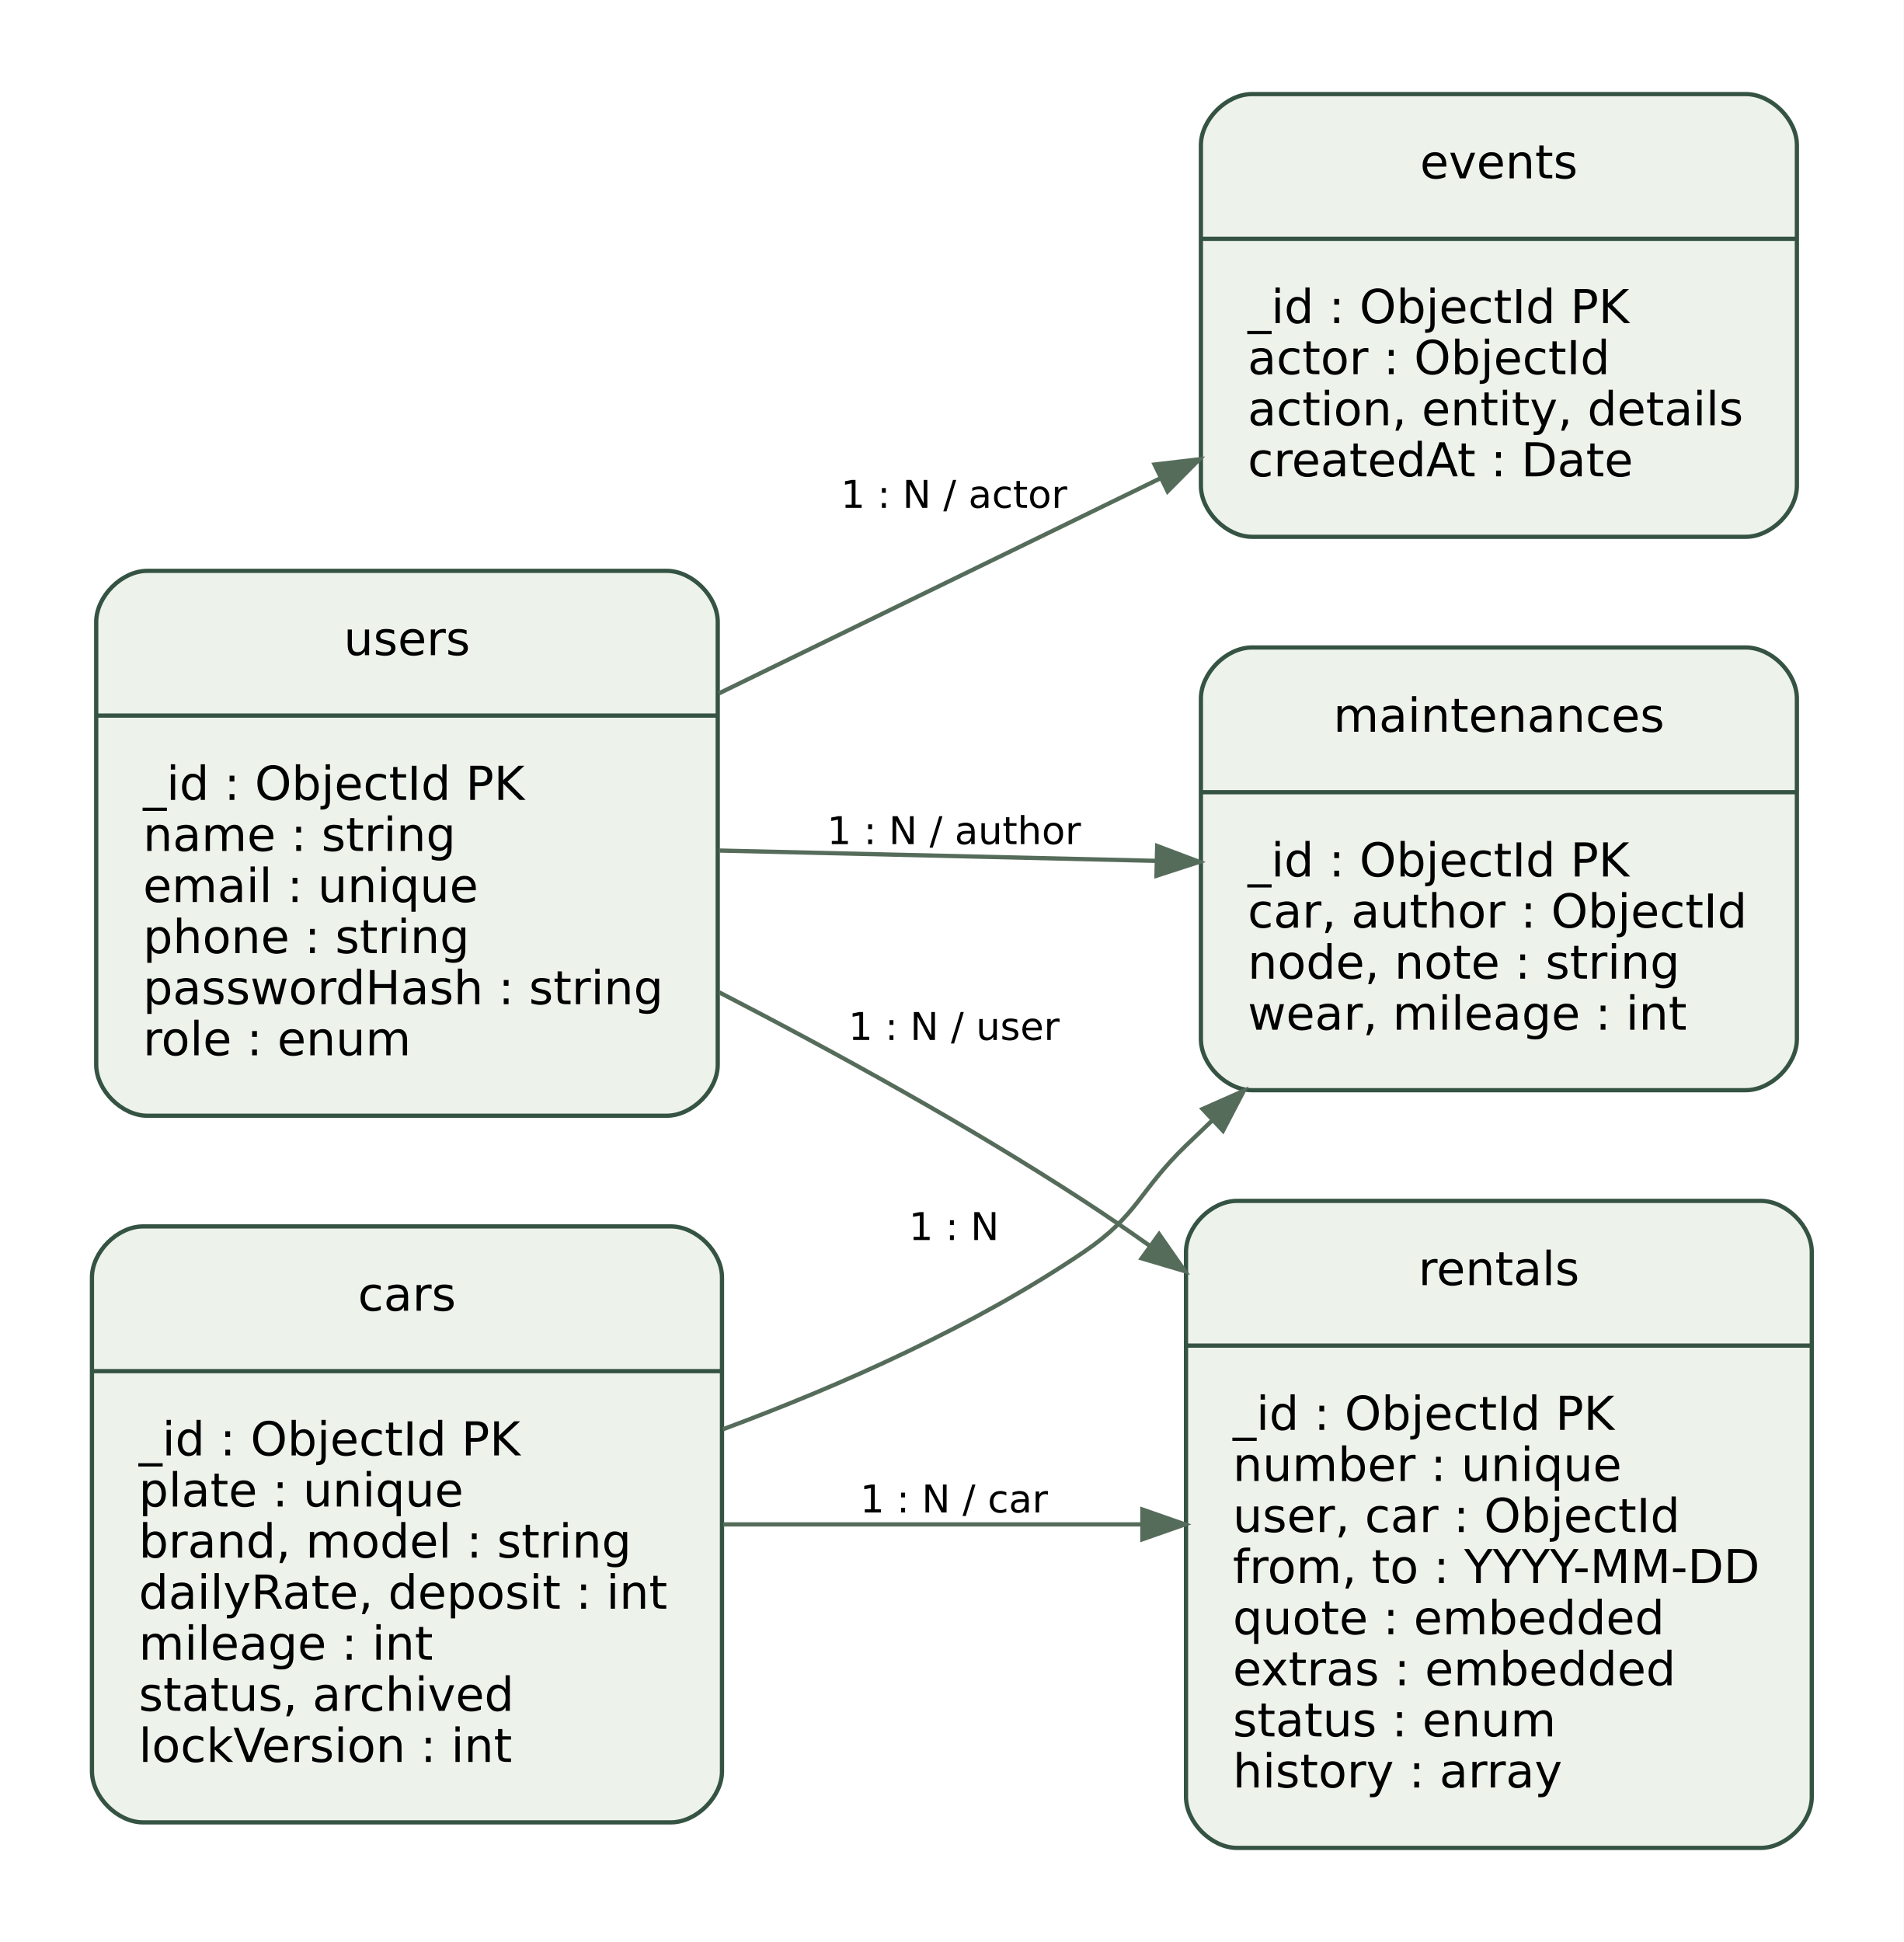
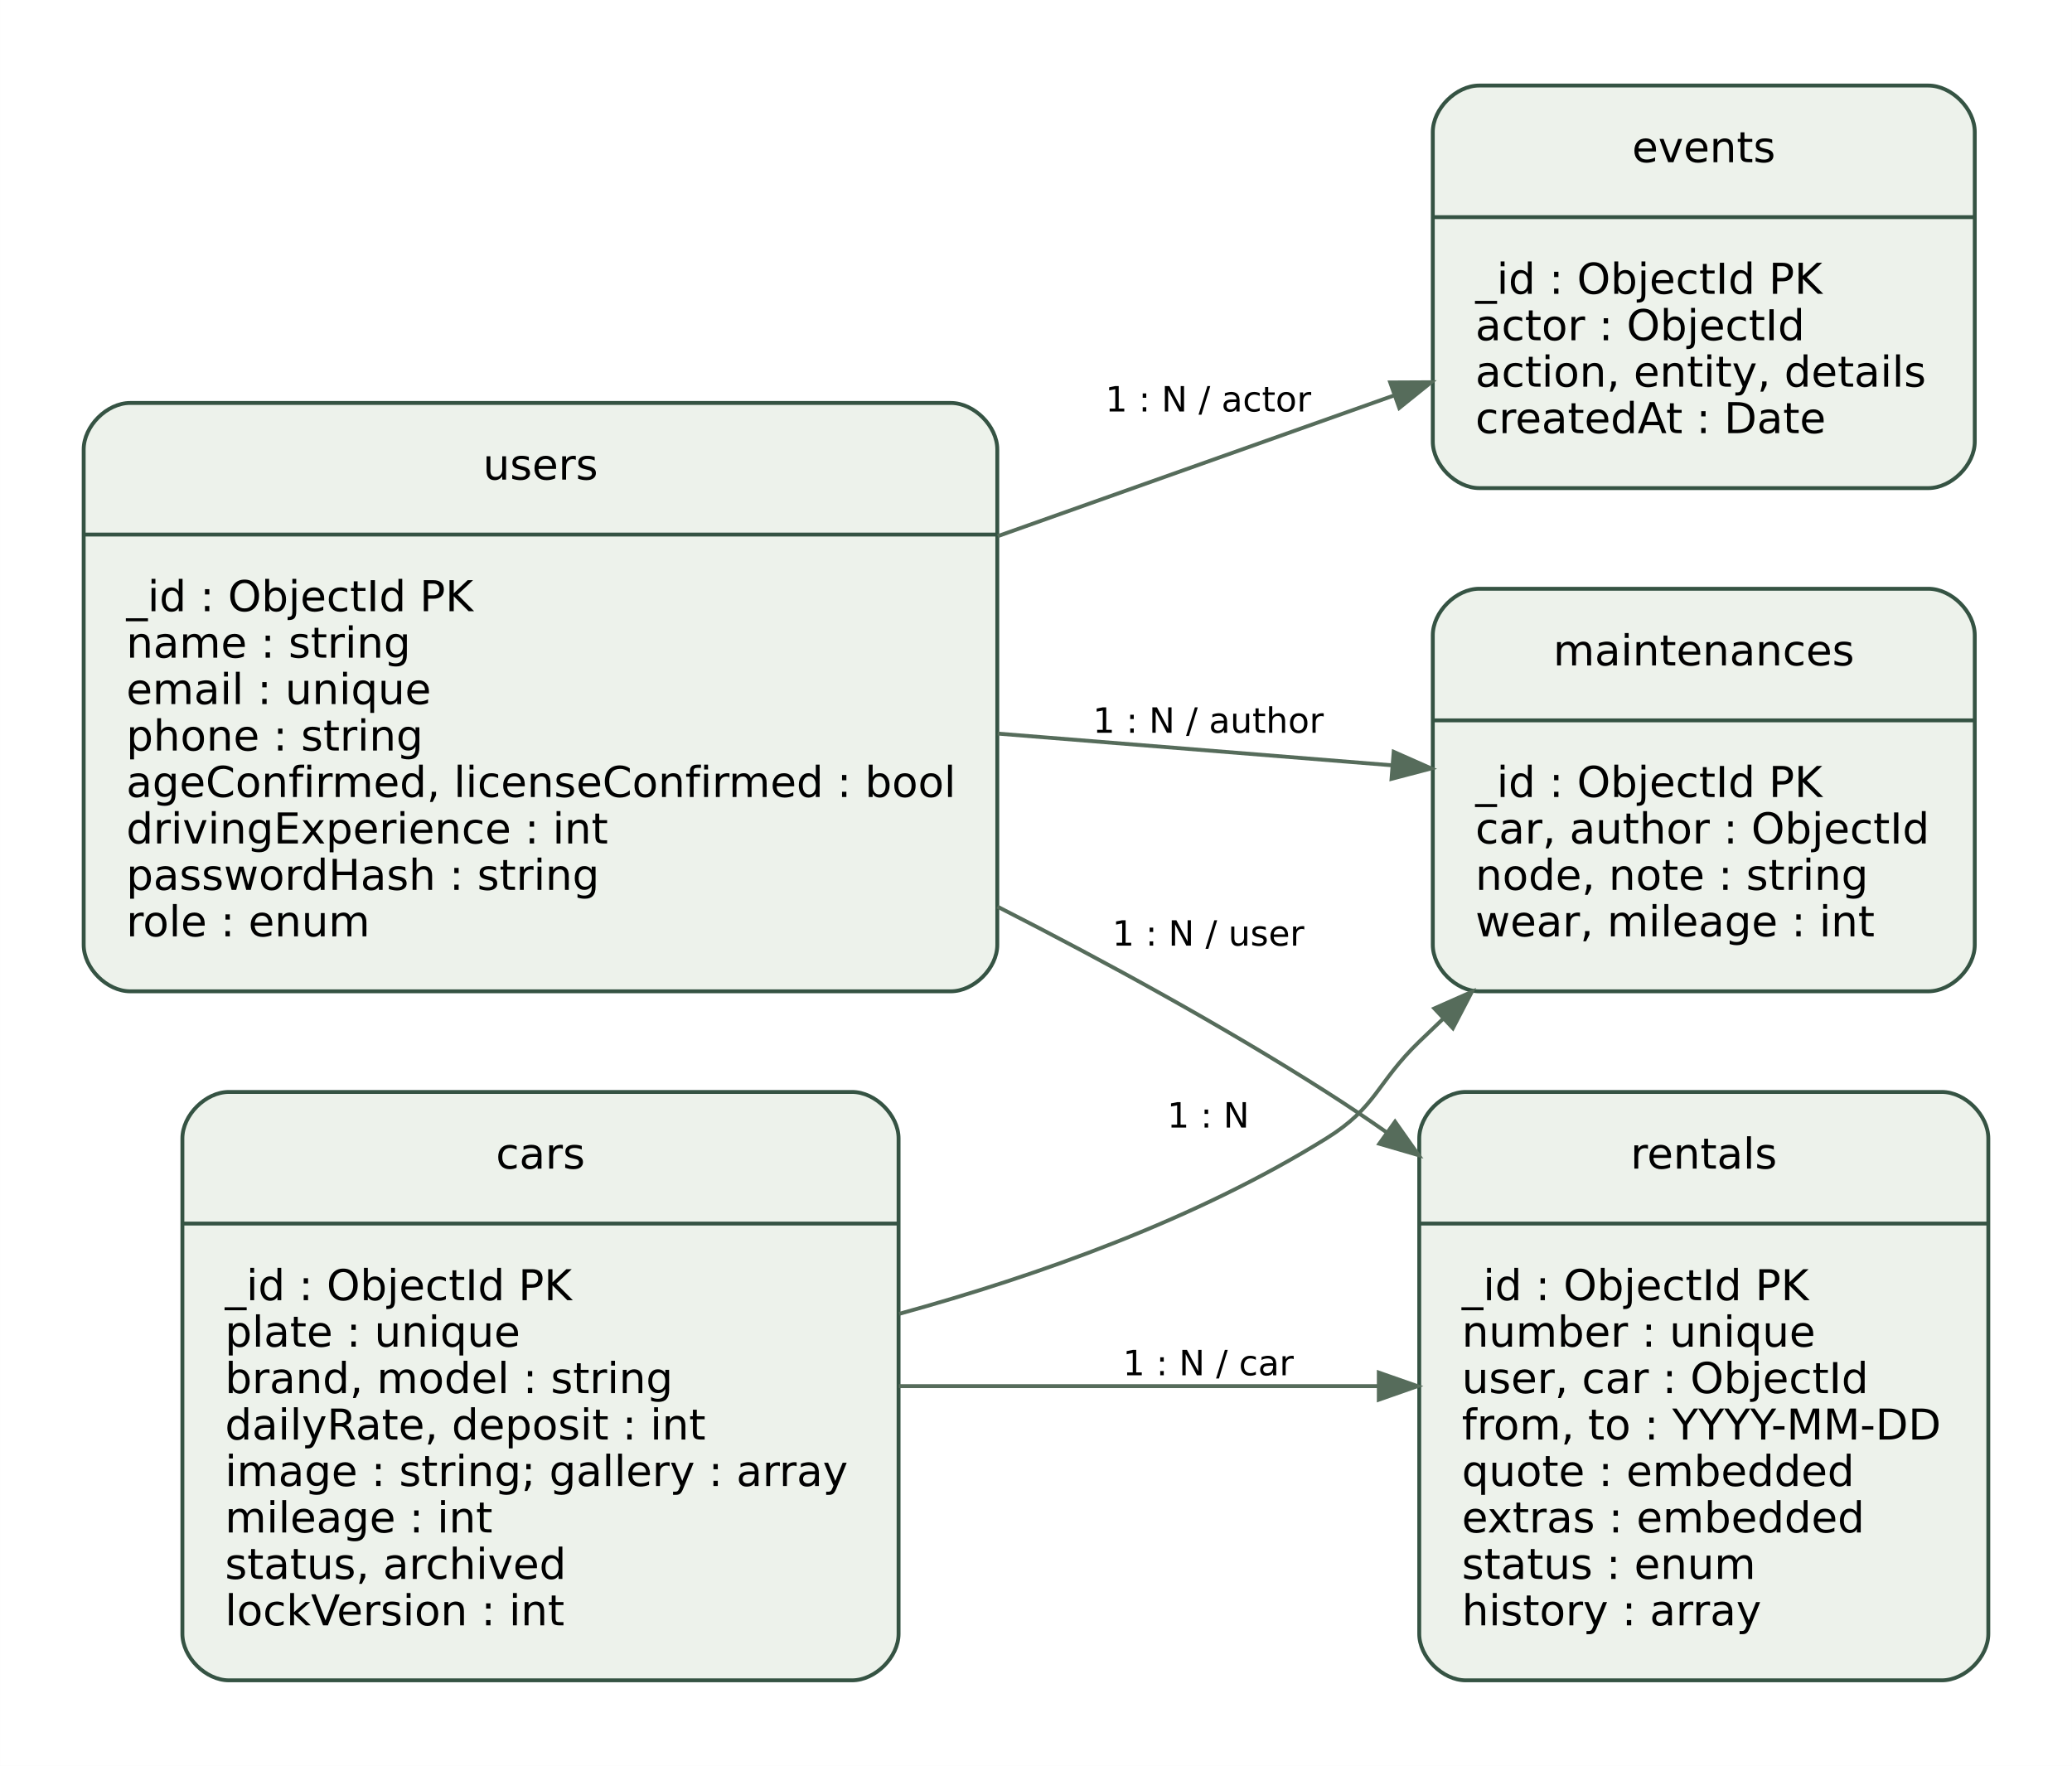
- <svg xmlns="http://www.w3.org/2000/svg" width="447pt" height="456pt" viewBox="0.00 0.00 447.20 456.20">
+ <svg xmlns="http://www.w3.org/2000/svg" width="535pt" height="456pt" viewBox="0.00 0.00 535.20 456.20">
  <g id="graph0" class="graph" transform="scale(1 1) rotate(0) translate(21.6 434.6)">
-     <polygon fill="white" stroke="transparent" points="-21.6,21.6 -21.6,-434.6 425.6,-434.6 425.6,21.6 -21.6,21.6" />
+     <polygon fill="white" stroke="transparent" points="-21.6,21.6 -21.6,-434.6 513.6,-434.6 513.6,21.6 -21.6,21.6" />
    <g id="node1" class="node">
-       <path fill="#edf2eb" stroke="#355343" d="M13,-172.5C13,-172.5 135,-172.5 135,-172.5 141,-172.5 147,-178.5 147,-184.5 147,-184.5 147,-288.5 147,-288.5 147,-294.5 141,-300.5 135,-300.5 135,-300.5 13,-300.5 13,-300.5 7,-300.5 1,-294.5 1,-288.5 1,-288.5 1,-184.5 1,-184.5 1,-178.5 7,-172.5 13,-172.5" />
-       <text text-anchor="middle" x="74" y="-280.7" font-family="DejaVu Sans" font-size="11.00">users</text>
-       <polyline fill="none" stroke="#355343" points="1,-266.5 147,-266.5 " />
-       <text text-anchor="start" x="12" y="-246.7" font-family="DejaVu Sans" font-size="11.00">_id : ObjectId PK</text>
-       <text text-anchor="start" x="12" y="-234.7" font-family="DejaVu Sans" font-size="11.00">name : string</text>
-       <text text-anchor="start" x="12" y="-222.7" font-family="DejaVu Sans" font-size="11.00">email : unique</text>
-       <text text-anchor="start" x="12" y="-210.7" font-family="DejaVu Sans" font-size="11.00">phone : string</text>
-       <text text-anchor="start" x="12" y="-198.7" font-family="DejaVu Sans" font-size="11.00">passwordHash : string</text>
-       <text text-anchor="start" x="12" y="-186.7" font-family="DejaVu Sans" font-size="11.00">role : enum</text>
+       <path fill="#edf2eb" stroke="#355343" d="M12,-178.5C12,-178.5 224,-178.5 224,-178.5 230,-178.5 236,-184.5 236,-190.5 236,-190.5 236,-318.5 236,-318.5 236,-324.5 230,-330.5 224,-330.5 224,-330.5 12,-330.5 12,-330.5 6,-330.5 0,-324.5 0,-318.5 0,-318.5 0,-190.5 0,-190.5 0,-184.5 6,-178.5 12,-178.5" />
+       <text text-anchor="middle" x="118" y="-310.7" font-family="DejaVu Sans" font-size="11.00">users</text>
+       <polyline fill="none" stroke="#355343" points="0,-296.5 236,-296.5 " />
+       <text text-anchor="start" x="11" y="-276.7" font-family="DejaVu Sans" font-size="11.00">_id : ObjectId PK</text>
+       <text text-anchor="start" x="11" y="-264.7" font-family="DejaVu Sans" font-size="11.00">name : string</text>
+       <text text-anchor="start" x="11" y="-252.7" font-family="DejaVu Sans" font-size="11.00">email : unique</text>
+       <text text-anchor="start" x="11" y="-240.7" font-family="DejaVu Sans" font-size="11.00">phone : string</text>
+       <text text-anchor="start" x="11" y="-228.7" font-family="DejaVu Sans" font-size="11.00">ageConfirmed, licenseConfirmed : bool</text>
+       <text text-anchor="start" x="11" y="-216.7" font-family="DejaVu Sans" font-size="11.00">drivingExperience : int</text>
+       <text text-anchor="start" x="11" y="-204.7" font-family="DejaVu Sans" font-size="11.00">passwordHash : string</text>
+       <text text-anchor="start" x="11" y="-192.7" font-family="DejaVu Sans" font-size="11.00">role : enum</text>
    </g>
    <g id="node3" class="node">
-       <path fill="#edf2eb" stroke="#355343" d="M269,-0.5C269,-0.5 392,-0.5 392,-0.5 398,-0.5 404,-6.5 404,-12.5 404,-12.5 404,-140.5 404,-140.5 404,-146.5 398,-152.5 392,-152.5 392,-152.5 269,-152.5 269,-152.5 263,-152.5 257,-146.5 257,-140.5 257,-140.5 257,-12.5 257,-12.5 257,-6.5 263,-0.5 269,-0.5" />
-       <text text-anchor="middle" x="330.5" y="-132.7" font-family="DejaVu Sans" font-size="11.00">rentals</text>
-       <polyline fill="none" stroke="#355343" points="257,-118.5 404,-118.5 " />
-       <text text-anchor="start" x="268" y="-98.7" font-family="DejaVu Sans" font-size="11.00">_id : ObjectId PK</text>
-       <text text-anchor="start" x="268" y="-86.7" font-family="DejaVu Sans" font-size="11.00">number : unique</text>
-       <text text-anchor="start" x="268" y="-74.7" font-family="DejaVu Sans" font-size="11.00">user, car : ObjectId</text>
-       <text text-anchor="start" x="268" y="-62.7" font-family="DejaVu Sans" font-size="11.00">from, to : YYYY-MM-DD</text>
-       <text text-anchor="start" x="268" y="-50.7" font-family="DejaVu Sans" font-size="11.00">quote : embedded</text>
-       <text text-anchor="start" x="268" y="-38.7" font-family="DejaVu Sans" font-size="11.00">extras : embedded</text>
-       <text text-anchor="start" x="268" y="-26.7" font-family="DejaVu Sans" font-size="11.00">status : enum</text>
-       <text text-anchor="start" x="268" y="-14.7" font-family="DejaVu Sans" font-size="11.00">history : array</text>
+       <path fill="#edf2eb" stroke="#355343" d="M357,-0.5C357,-0.5 480,-0.5 480,-0.5 486,-0.5 492,-6.5 492,-12.5 492,-12.5 492,-140.5 492,-140.5 492,-146.5 486,-152.5 480,-152.5 480,-152.5 357,-152.5 357,-152.5 351,-152.5 345,-146.5 345,-140.5 345,-140.5 345,-12.5 345,-12.5 345,-6.5 351,-0.5 357,-0.5" />
+       <text text-anchor="middle" x="418.5" y="-132.7" font-family="DejaVu Sans" font-size="11.00">rentals</text>
+       <polyline fill="none" stroke="#355343" points="345,-118.5 492,-118.5 " />
+       <text text-anchor="start" x="356" y="-98.7" font-family="DejaVu Sans" font-size="11.00">_id : ObjectId PK</text>
+       <text text-anchor="start" x="356" y="-86.7" font-family="DejaVu Sans" font-size="11.00">number : unique</text>
+       <text text-anchor="start" x="356" y="-74.7" font-family="DejaVu Sans" font-size="11.00">user, car : ObjectId</text>
+       <text text-anchor="start" x="356" y="-62.7" font-family="DejaVu Sans" font-size="11.00">from, to : YYYY-MM-DD</text>
+       <text text-anchor="start" x="356" y="-50.7" font-family="DejaVu Sans" font-size="11.00">quote : embedded</text>
+       <text text-anchor="start" x="356" y="-38.7" font-family="DejaVu Sans" font-size="11.00">extras : embedded</text>
+       <text text-anchor="start" x="356" y="-26.7" font-family="DejaVu Sans" font-size="11.00">status : enum</text>
+       <text text-anchor="start" x="356" y="-14.7" font-family="DejaVu Sans" font-size="11.00">history : array</text>
    </g>
    <g id="edge1" class="edge">
-       <path fill="none" stroke="#566c5b" d="M147.34,-201.49C174.79,-187.32 205.94,-170.15 233,-152.5 238.16,-149.14 243.38,-145.56 248.59,-141.87" />
-       <polygon fill="#566c5b" stroke="#566c5b" points="250.68,-144.68 256.74,-135.99 246.58,-139 250.68,-144.68" />
-       <text text-anchor="middle" x="202.5" y="-190.3" font-family="DejaVu Sans" font-size="9.00">1 : N / user</text>
+       <path fill="none" stroke="#566c5b" d="M236.04,-200.38C264.46,-185.89 294.33,-169.5 321,-152.5 326.19,-149.19 331.44,-145.66 336.67,-142" />
+       <polygon fill="#566c5b" stroke="#566c5b" points="338.75,-144.82 344.85,-136.16 334.68,-139.12 338.75,-144.82" />
+       <text text-anchor="middle" x="290.5" y="-190.3" font-family="DejaVu Sans" font-size="9.00">1 : N / user</text>
    </g>
    <g id="node4" class="node">
-       <path fill="#edf2eb" stroke="#355343" d="M272.5,-178.5C272.5,-178.5 388.5,-178.5 388.5,-178.5 394.5,-178.5 400.5,-184.5 400.5,-190.5 400.5,-190.5 400.5,-270.5 400.5,-270.5 400.5,-276.5 394.5,-282.5 388.5,-282.5 388.5,-282.5 272.5,-282.5 272.5,-282.5 266.5,-282.5 260.5,-276.5 260.5,-270.5 260.5,-270.5 260.5,-190.5 260.5,-190.5 260.5,-184.5 266.5,-178.5 272.5,-178.5" />
-       <text text-anchor="middle" x="330.5" y="-262.7" font-family="DejaVu Sans" font-size="11.00">maintenances</text>
-       <polyline fill="none" stroke="#355343" points="260.5,-248.5 400.5,-248.5 " />
-       <text text-anchor="start" x="271.5" y="-228.7" font-family="DejaVu Sans" font-size="11.00">_id : ObjectId PK</text>
-       <text text-anchor="start" x="271.5" y="-216.7" font-family="DejaVu Sans" font-size="11.00">car, author : ObjectId</text>
-       <text text-anchor="start" x="271.5" y="-204.7" font-family="DejaVu Sans" font-size="11.00">node, note : string</text>
-       <text text-anchor="start" x="271.5" y="-192.7" font-family="DejaVu Sans" font-size="11.00">wear, mileage : int</text>
+       <path fill="#edf2eb" stroke="#355343" d="M360.5,-178.5C360.5,-178.5 476.5,-178.5 476.5,-178.5 482.5,-178.5 488.5,-184.5 488.5,-190.5 488.5,-190.5 488.5,-270.5 488.5,-270.5 488.5,-276.5 482.5,-282.5 476.5,-282.5 476.5,-282.5 360.5,-282.5 360.5,-282.5 354.5,-282.5 348.5,-276.5 348.5,-270.5 348.5,-270.5 348.5,-190.5 348.5,-190.5 348.5,-184.5 354.5,-178.5 360.5,-178.5" />
+       <text text-anchor="middle" x="418.5" y="-262.7" font-family="DejaVu Sans" font-size="11.00">maintenances</text>
+       <polyline fill="none" stroke="#355343" points="348.5,-248.5 488.5,-248.5 " />
+       <text text-anchor="start" x="359.5" y="-228.7" font-family="DejaVu Sans" font-size="11.00">_id : ObjectId PK</text>
+       <text text-anchor="start" x="359.5" y="-216.7" font-family="DejaVu Sans" font-size="11.00">car, author : ObjectId</text>
+       <text text-anchor="start" x="359.5" y="-204.7" font-family="DejaVu Sans" font-size="11.00">node, note : string</text>
+       <text text-anchor="start" x="359.5" y="-192.7" font-family="DejaVu Sans" font-size="11.00">wear, mileage : int</text>
    </g>
    <g id="edge4" class="edge">
-       <path fill="none" stroke="#566c5b" d="M147.25,-234.8C179.34,-234.04 217.22,-233.15 250.11,-232.37" />
-       <polygon fill="#566c5b" stroke="#566c5b" points="250.23,-235.87 260.14,-232.14 250.06,-228.87 250.23,-235.87" />
-       <text text-anchor="middle" x="202.5" y="-236.3" font-family="DejaVu Sans" font-size="9.00">1 : N / author</text>
+       <path fill="none" stroke="#566c5b" d="M236.12,-245.08C270.16,-242.35 306.55,-239.42 337.73,-236.91" />
+       <polygon fill="#566c5b" stroke="#566c5b" points="338.4,-240.37 348.09,-236.08 337.84,-233.39 338.4,-240.37" />
+       <text text-anchor="middle" x="290.5" y="-245.3" font-family="DejaVu Sans" font-size="9.00">1 : N / author</text>
    </g>
    <g id="node5" class="node">
-       <path fill="#edf2eb" stroke="#355343" d="M272.5,-308.5C272.5,-308.5 388.5,-308.5 388.5,-308.5 394.5,-308.5 400.5,-314.5 400.5,-320.5 400.5,-320.5 400.5,-400.5 400.5,-400.5 400.5,-406.5 394.5,-412.5 388.5,-412.5 388.5,-412.5 272.5,-412.5 272.5,-412.5 266.5,-412.5 260.5,-406.5 260.5,-400.5 260.5,-400.5 260.5,-320.5 260.5,-320.5 260.5,-314.5 266.5,-308.5 272.5,-308.5" />
-       <text text-anchor="middle" x="330.5" y="-392.7" font-family="DejaVu Sans" font-size="11.00">events</text>
-       <polyline fill="none" stroke="#355343" points="260.5,-378.5 400.5,-378.5 " />
-       <text text-anchor="start" x="271.5" y="-358.7" font-family="DejaVu Sans" font-size="11.00">_id : ObjectId PK</text>
-       <text text-anchor="start" x="271.5" y="-346.7" font-family="DejaVu Sans" font-size="11.00">actor : ObjectId</text>
-       <text text-anchor="start" x="271.5" y="-334.7" font-family="DejaVu Sans" font-size="11.00">action, entity, details</text>
-       <text text-anchor="start" x="271.5" y="-322.7" font-family="DejaVu Sans" font-size="11.00">createdAt : Date</text>
+       <path fill="#edf2eb" stroke="#355343" d="M360.5,-308.5C360.5,-308.5 476.5,-308.5 476.5,-308.5 482.5,-308.5 488.5,-314.5 488.5,-320.5 488.5,-320.5 488.5,-400.5 488.5,-400.5 488.5,-406.5 482.5,-412.5 476.5,-412.5 476.5,-412.5 360.5,-412.5 360.5,-412.5 354.5,-412.5 348.5,-406.5 348.5,-400.5 348.5,-400.5 348.5,-320.5 348.5,-320.5 348.5,-314.5 354.5,-308.5 360.5,-308.5" />
+       <text text-anchor="middle" x="418.5" y="-392.7" font-family="DejaVu Sans" font-size="11.00">events</text>
+       <polyline fill="none" stroke="#355343" points="348.5,-378.5 488.5,-378.5 " />
+       <text text-anchor="start" x="359.5" y="-358.7" font-family="DejaVu Sans" font-size="11.00">_id : ObjectId PK</text>
+       <text text-anchor="start" x="359.5" y="-346.7" font-family="DejaVu Sans" font-size="11.00">actor : ObjectId</text>
+       <text text-anchor="start" x="359.5" y="-334.7" font-family="DejaVu Sans" font-size="11.00">action, entity, details</text>
+       <text text-anchor="start" x="359.5" y="-322.7" font-family="DejaVu Sans" font-size="11.00">createdAt : Date</text>
    </g>
    <g id="edge5" class="edge">
-       <path fill="none" stroke="#566c5b" d="M147.25,-271.7C179.62,-287.47 217.88,-306.11 250.96,-322.23" />
-       <polygon fill="#566c5b" stroke="#566c5b" points="249.62,-325.47 260.14,-326.71 252.68,-319.18 249.62,-325.47" />
-       <text text-anchor="middle" x="202.5" y="-315.3" font-family="DejaVu Sans" font-size="9.00">1 : N / actor</text>
+       <path fill="none" stroke="#566c5b" d="M236.12,-296.09C270.46,-308.28 307.18,-321.33 338.54,-332.46" />
+       <polygon fill="#566c5b" stroke="#566c5b" points="337.5,-335.8 348.09,-335.85 339.84,-329.21 337.5,-335.8" />
+       <text text-anchor="middle" x="290.5" y="-328.3" font-family="DejaVu Sans" font-size="9.00">1 : N / actor</text>
    </g>
    <g id="node2" class="node">
-       <path fill="#edf2eb" stroke="#355343" d="M12,-6.5C12,-6.5 136,-6.5 136,-6.5 142,-6.5 148,-12.5 148,-18.5 148,-18.5 148,-134.5 148,-134.5 148,-140.5 142,-146.5 136,-146.5 136,-146.5 12,-146.5 12,-146.5 6,-146.5 0,-140.5 0,-134.5 0,-134.5 0,-18.5 0,-18.5 0,-12.5 6,-6.5 12,-6.5" />
-       <text text-anchor="middle" x="74" y="-126.7" font-family="DejaVu Sans" font-size="11.00">cars</text>
-       <polyline fill="none" stroke="#355343" points="0,-112.5 148,-112.5 " />
-       <text text-anchor="start" x="11" y="-92.7" font-family="DejaVu Sans" font-size="11.00">_id : ObjectId PK</text>
-       <text text-anchor="start" x="11" y="-80.7" font-family="DejaVu Sans" font-size="11.00">plate : unique</text>
-       <text text-anchor="start" x="11" y="-68.7" font-family="DejaVu Sans" font-size="11.00">brand, model : string</text>
-       <text text-anchor="start" x="11" y="-56.7" font-family="DejaVu Sans" font-size="11.00">dailyRate, deposit : int</text>
-       <text text-anchor="start" x="11" y="-44.7" font-family="DejaVu Sans" font-size="11.00">mileage : int</text>
-       <text text-anchor="start" x="11" y="-32.7" font-family="DejaVu Sans" font-size="11.00">status, archived</text>
-       <text text-anchor="start" x="11" y="-20.7" font-family="DejaVu Sans" font-size="11.00">lockVersion : int</text>
+       <path fill="#edf2eb" stroke="#355343" d="M37.5,-0.5C37.5,-0.5 198.5,-0.5 198.5,-0.5 204.5,-0.5 210.5,-6.5 210.5,-12.5 210.5,-12.5 210.5,-140.5 210.5,-140.5 210.5,-146.5 204.5,-152.5 198.5,-152.5 198.5,-152.5 37.5,-152.5 37.5,-152.5 31.5,-152.5 25.5,-146.5 25.5,-140.5 25.5,-140.5 25.5,-12.5 25.5,-12.5 25.5,-6.5 31.5,-0.5 37.5,-0.5" />
+       <text text-anchor="middle" x="118" y="-132.7" font-family="DejaVu Sans" font-size="11.00">cars</text>
+       <polyline fill="none" stroke="#355343" points="25.5,-118.5 210.5,-118.5 " />
+       <text text-anchor="start" x="36.5" y="-98.7" font-family="DejaVu Sans" font-size="11.00">_id : ObjectId PK</text>
+       <text text-anchor="start" x="36.5" y="-86.7" font-family="DejaVu Sans" font-size="11.00">plate : unique</text>
+       <text text-anchor="start" x="36.5" y="-74.7" font-family="DejaVu Sans" font-size="11.00">brand, model : string</text>
+       <text text-anchor="start" x="36.5" y="-62.7" font-family="DejaVu Sans" font-size="11.00">dailyRate, deposit : int</text>
+       <text text-anchor="start" x="36.5" y="-50.7" font-family="DejaVu Sans" font-size="11.00">image : string; gallery : array</text>
+       <text text-anchor="start" x="36.5" y="-38.7" font-family="DejaVu Sans" font-size="11.00">mileage : int</text>
+       <text text-anchor="start" x="36.5" y="-26.7" font-family="DejaVu Sans" font-size="11.00">status, archived</text>
+       <text text-anchor="start" x="36.5" y="-14.7" font-family="DejaVu Sans" font-size="11.00">lockVersion : int</text>
    </g>
    <g id="edge2" class="edge">
-       <path fill="none" stroke="#566c5b" d="M148.27,-76.5C179.01,-76.5 214.91,-76.5 246.61,-76.5" />
-       <polygon fill="#566c5b" stroke="#566c5b" points="246.75,-80 256.75,-76.5 246.75,-73 246.75,-80" />
-       <text text-anchor="middle" x="202.5" y="-79.3" font-family="DejaVu Sans" font-size="9.00">1 : N / car</text>
+       <path fill="none" stroke="#566c5b" d="M210.59,-76.5C250.08,-76.5 295.93,-76.5 334.42,-76.5" />
+       <polygon fill="#566c5b" stroke="#566c5b" points="334.55,-80 344.55,-76.5 334.55,-73 334.55,-80" />
+       <text text-anchor="middle" x="290.5" y="-79.3" font-family="DejaVu Sans" font-size="9.00">1 : N / car</text>
    </g>
    <g id="edge3" class="edge">
-       <path fill="none" stroke="#566c5b" d="M148.21,-98.84C176.07,-109.18 207.27,-123.07 233,-140.5 245.75,-149.14 245.92,-154.8 257,-165.5 259.05,-167.48 261.15,-169.49 263.27,-171.5" />
-       <polygon fill="#566c5b" stroke="#566c5b" points="260.9,-174.08 270.59,-178.37 265.69,-168.97 260.9,-174.08" />
-       <text text-anchor="middle" x="202.5" y="-143.3" font-family="DejaVu Sans" font-size="9.00">1 : N</text>
+       <path fill="none" stroke="#566c5b" d="M210.66,-95.18C246.8,-105.12 287.57,-119.71 321,-140.5 334.08,-148.63 333.92,-154.8 345,-165.5 347.05,-167.48 349.15,-169.49 351.27,-171.5" />
+       <polygon fill="#566c5b" stroke="#566c5b" points="348.9,-174.08 358.59,-178.37 353.69,-168.97 348.9,-174.08" />
+       <text text-anchor="middle" x="290.5" y="-143.3" font-family="DejaVu Sans" font-size="9.00">1 : N</text>
    </g>
  </g>
</svg>
